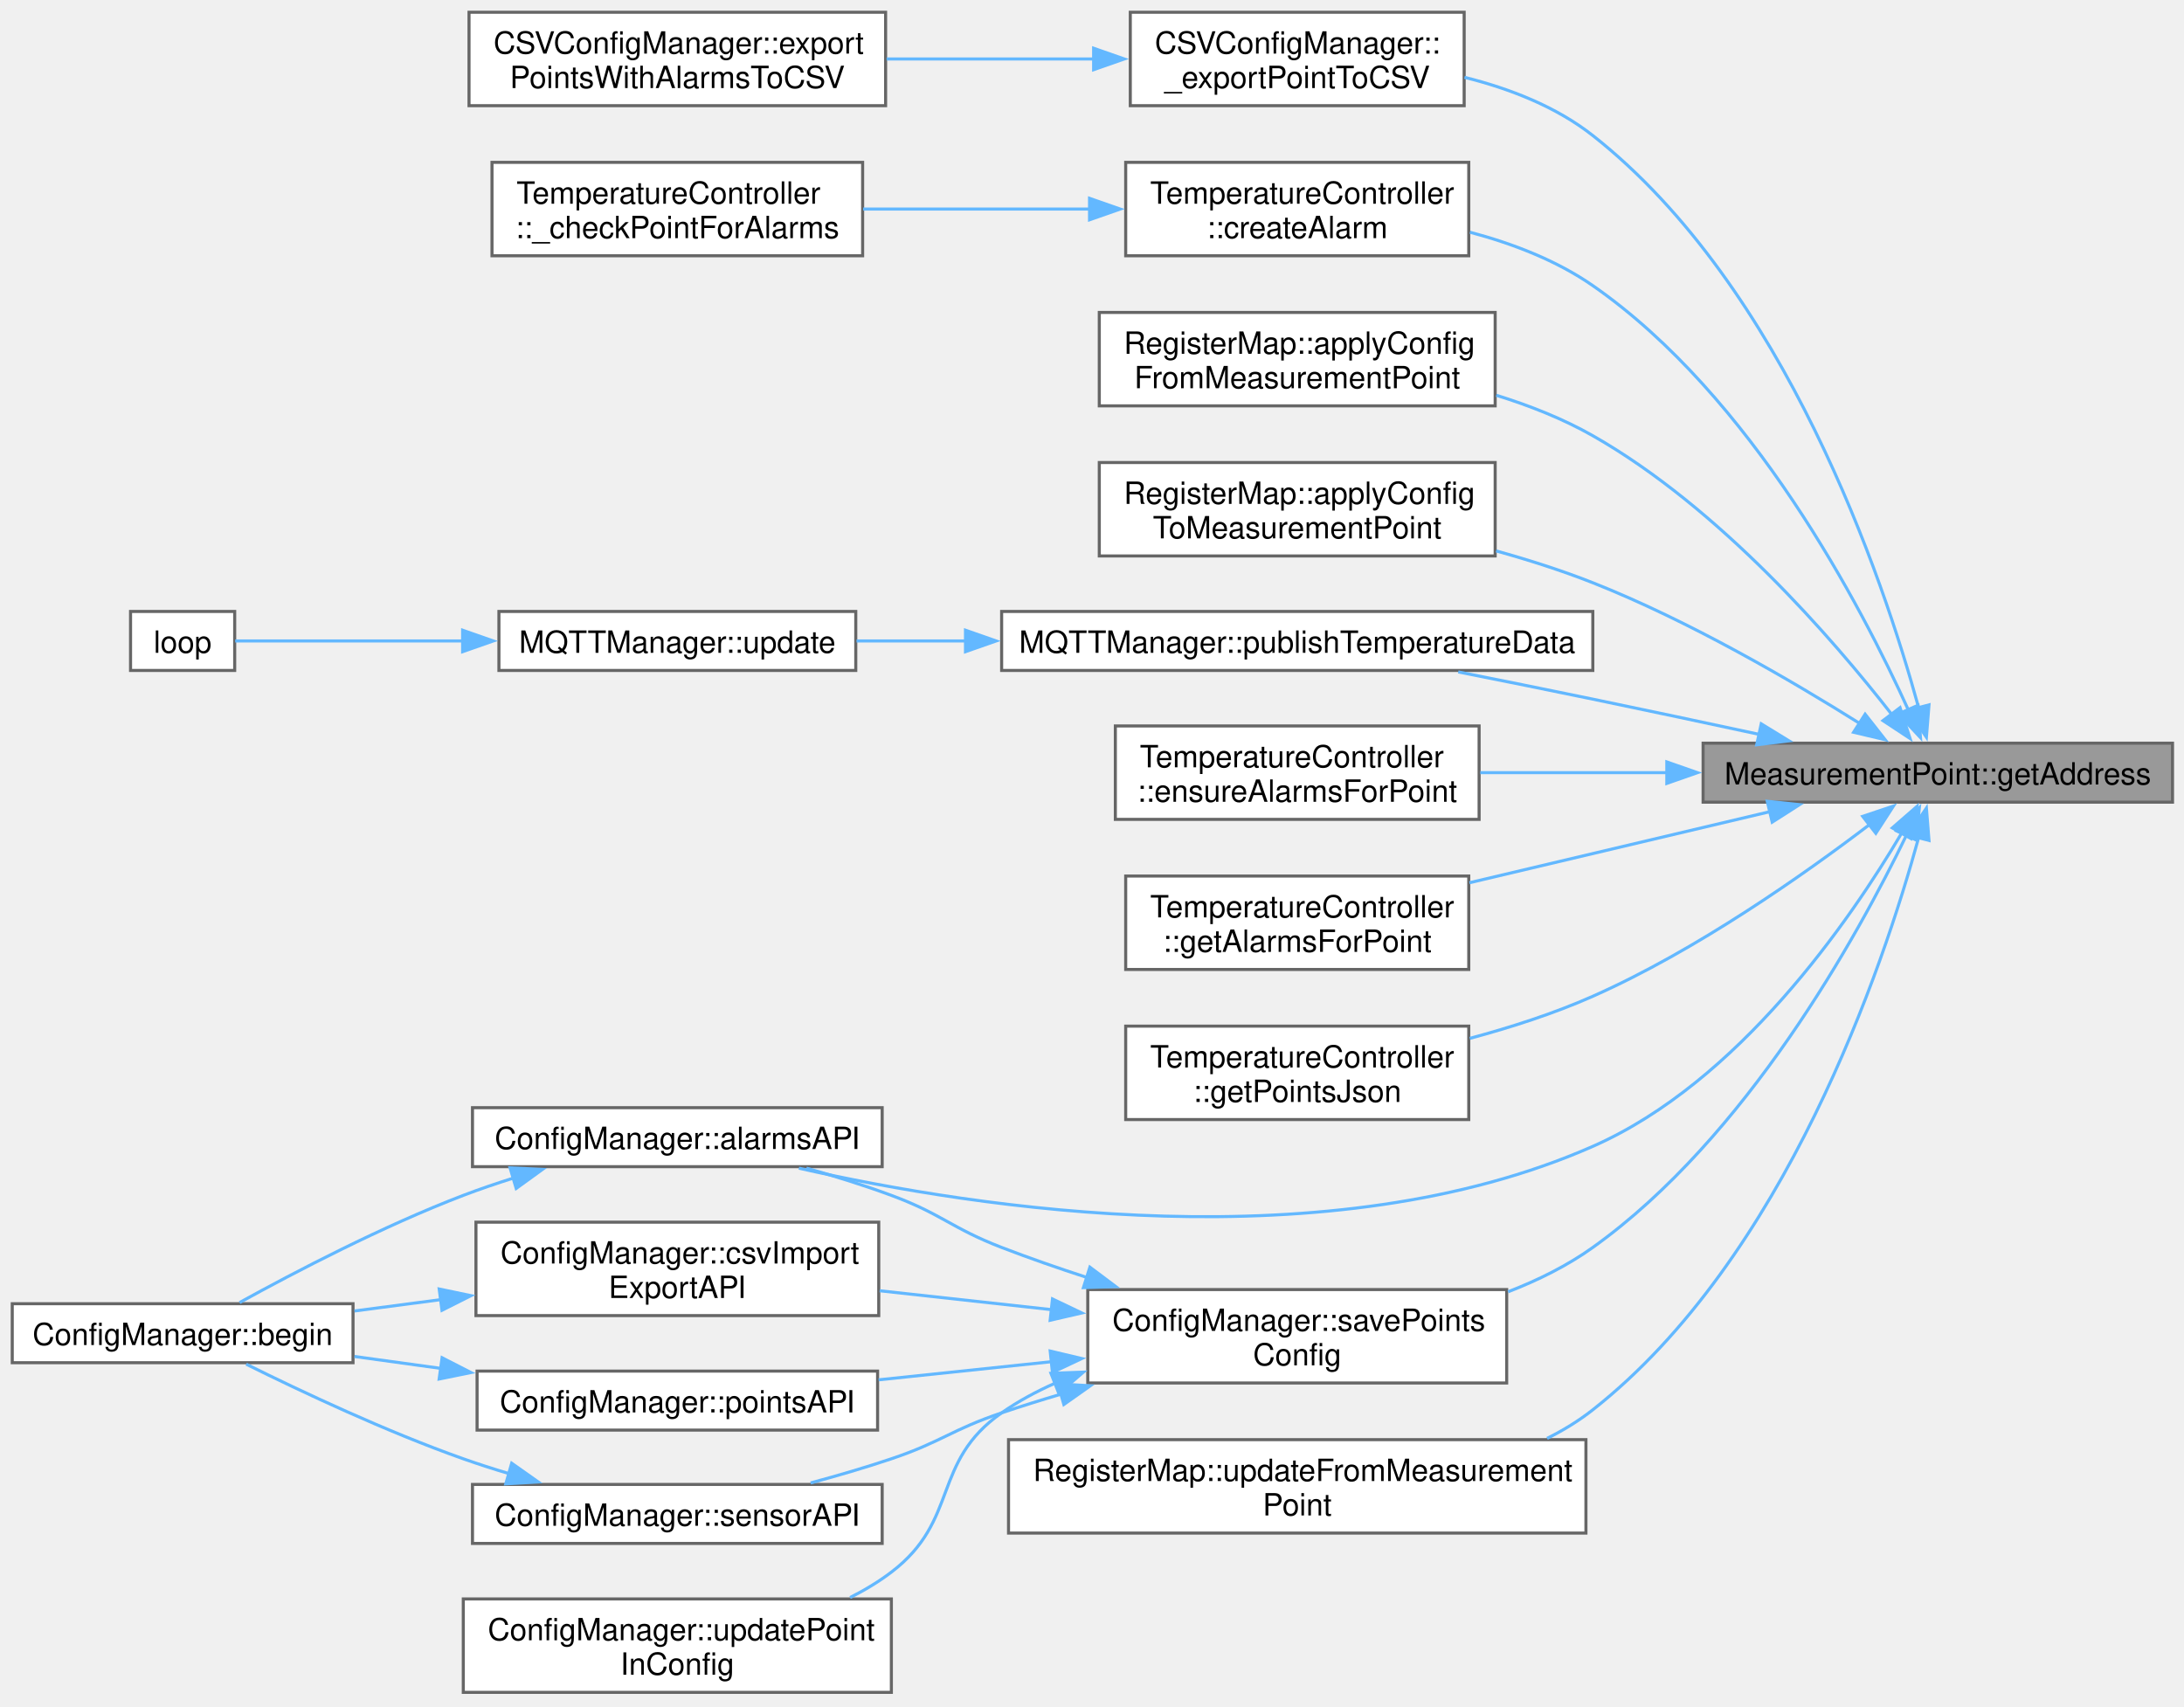
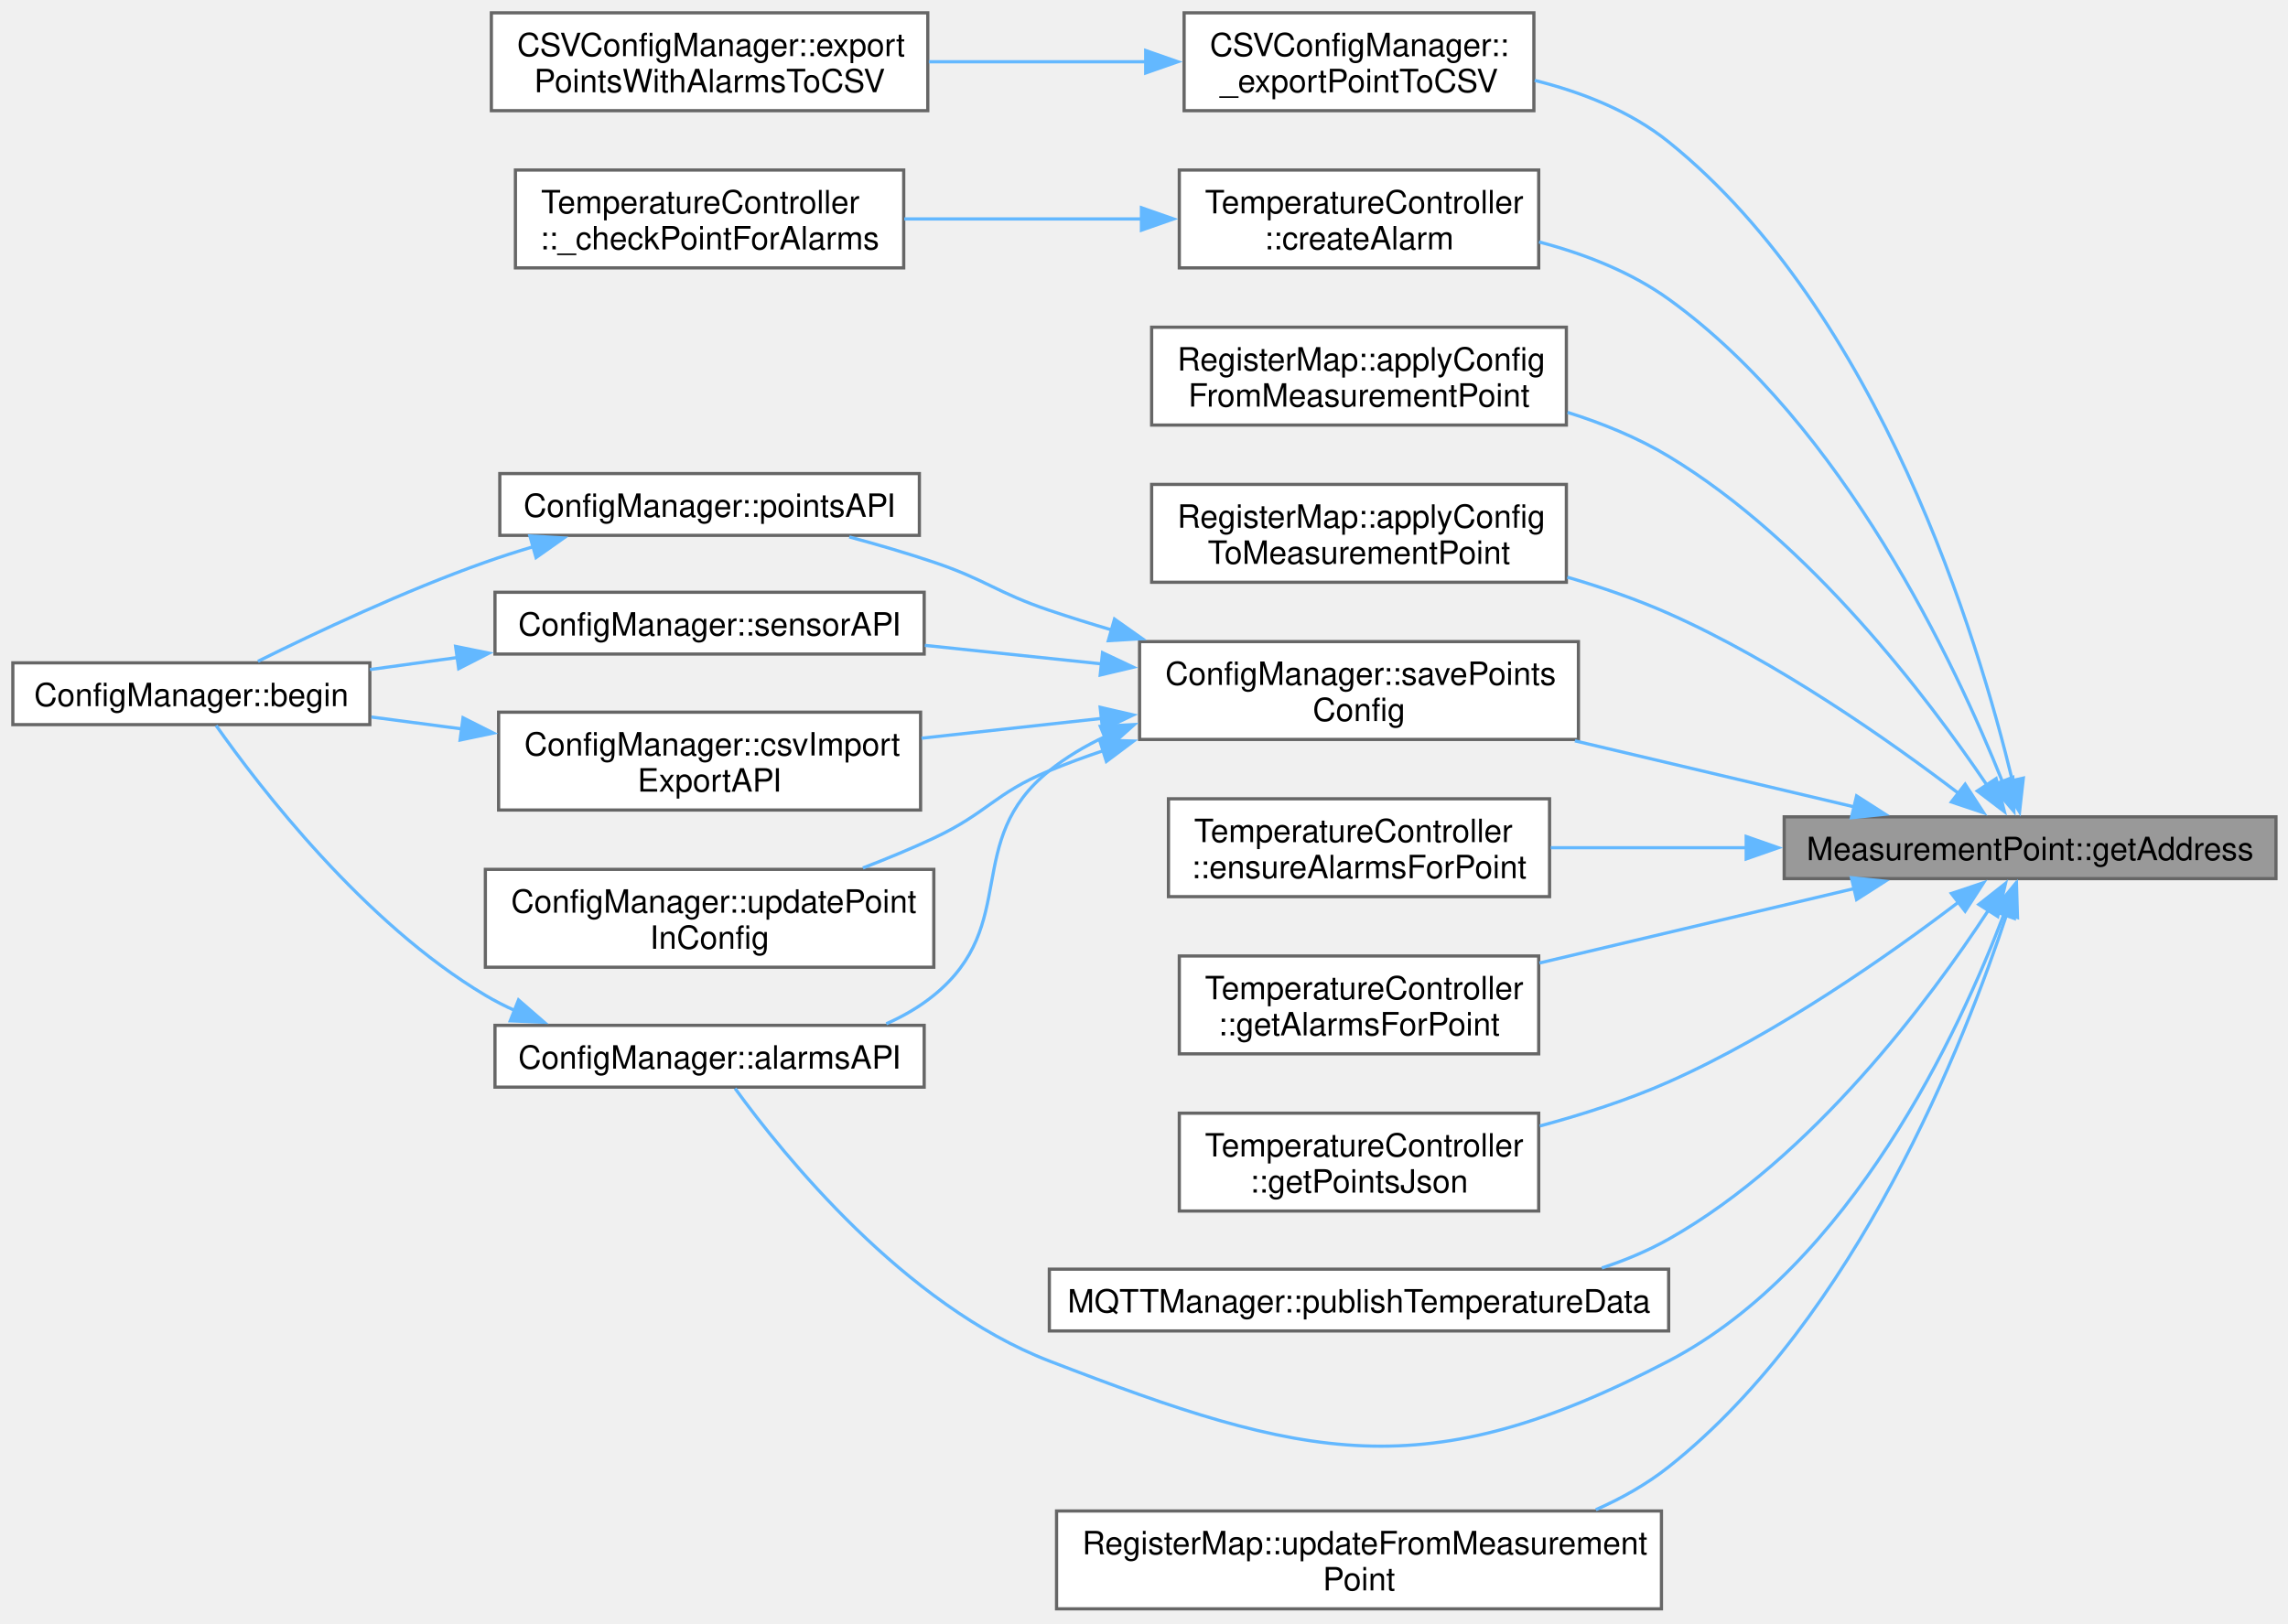
- <svg xmlns="http://www.w3.org/2000/svg" xmlns:xlink="http://www.w3.org/1999/xlink" width="713pt" height="557pt" viewBox="0.00 0.00 713.00 557.00">
-   <g id="graph0" class="graph" transform="scale(1 1) rotate(0) translate(4 552.5)">
+ <svg xmlns="http://www.w3.org/2000/svg" xmlns:xlink="http://www.w3.org/1999/xlink" width="713pt" height="506pt" viewBox="0.00 0.00 713.00 506.00">
+   <g id="graph0" class="graph" transform="scale(1 1) rotate(0) translate(4 501.5)">
    <g id="Node000001" class="node">
      <g id="a_Node000001">
        <a xlink:title="Get measurement point address.">
-           <polygon fill="#999999" stroke="#666666" points="705.25,-309.88 552,-309.88 552,-290.62 705.25,-290.62 705.25,-309.88" />
-           <text xml:space="preserve" text-anchor="middle" x="628.62" y="-296.38" font-family="Helvetica,sans-Serif" font-size="10.00">MeasurementPoint::getAddress</text>
+           <polygon fill="#999999" stroke="#666666" points="705.25,-246.88 552,-246.88 552,-227.62 705.25,-227.62 705.25,-246.88" />
+           <text xml:space="preserve" text-anchor="middle" x="628.62" y="-233.38" font-family="Helvetica,sans-Serif" font-size="10.00">MeasurementPoint::getAddress</text>
        </a>
      </g>
    </g>
    <g id="Node000002" class="node">
      <g id="a_Node000002">
        <a xlink:href="class_c_s_v_config_manager.html#a2c2673398051c26184c9197aa751a6b3" target="_top" xlink:title="Export single measurement point to CSV format.">
-           <polygon fill="white" stroke="#666666" points="474,-548.5 365,-548.5 365,-518 474,-518 474,-548.5" />
-           <text xml:space="preserve" text-anchor="start" x="373" y="-535" font-family="Helvetica,sans-Serif" font-size="10.00">CSVConfigManager::</text>
-           <text xml:space="preserve" text-anchor="middle" x="419.5" y="-523.75" font-family="Helvetica,sans-Serif" font-size="10.00">_exportPointToCSV</text>
+           <polygon fill="white" stroke="#666666" points="474,-497.5 365,-497.5 365,-467 474,-467 474,-497.5" />
+           <text xml:space="preserve" text-anchor="start" x="373" y="-484" font-family="Helvetica,sans-Serif" font-size="10.00">CSVConfigManager::</text>
+           <text xml:space="preserve" text-anchor="middle" x="419.5" y="-472.75" font-family="Helvetica,sans-Serif" font-size="10.00">_exportPointToCSV</text>
        </a>
      </g>
    </g>
    <g id="edge1_Node000001_Node000002" class="edge">
      <g id="a_edge1_Node000001_Node000002">
        <a xlink:title=" ">
-           <path fill="none" stroke="#63b8ff" d="M622.37,-321.46C610.77,-363.74 578.87,-458.74 516,-508.25 504.02,-517.69 488.82,-523.59 474.1,-527.26" />
-           <polygon fill="#63b8ff" stroke="#63b8ff" points="625.75,-322.38 624.9,-311.82 618.98,-320.6 625.75,-322.38" />
+           <path fill="none" stroke="#63b8ff" d="M623.12,-258.14C612.53,-302.04 581.85,-404.15 516,-457.25 504.13,-466.83 488.97,-472.76 474.24,-476.44" />
+           <polygon fill="#63b8ff" stroke="#63b8ff" points="626.52,-258.95 625.34,-248.43 619.7,-257.39 626.52,-258.95" />
        </a>
      </g>
    </g>
    <g id="Node000004" class="node">
      <g id="a_Node000004">
        <a xlink:href="class_config_manager.html#ae605c999fabc6344511f455618655326" target="_top" xlink:title="Setup alarms API endpoints.">
-           <polygon fill="white" stroke="#666666" points="284,-190.88 150.25,-190.88 150.25,-171.62 284,-171.62 284,-190.88" />
-           <text xml:space="preserve" text-anchor="middle" x="217.12" y="-177.38" font-family="Helvetica,sans-Serif" font-size="10.00">ConfigManager::alarmsAPI</text>
+           <polygon fill="white" stroke="#666666" points="284,-181.88 150.25,-181.88 150.25,-162.62 284,-162.62 284,-181.88" />
+           <text xml:space="preserve" text-anchor="middle" x="217.12" y="-168.38" font-family="Helvetica,sans-Serif" font-size="10.00">ConfigManager::alarmsAPI</text>
        </a>
      </g>
    </g>
    <g id="edge3_Node000001_Node000004" class="edge">
      <g id="a_edge3_Node000001_Node000004">
        <a xlink:title=" ">
-           <path fill="none" stroke="#63b8ff" d="M616.96,-280.74C599.97,-251.96 563.76,-199.29 516,-178.25 429.86,-140.31 315.64,-157.83 256.81,-171.13" />
-           <polygon fill="#63b8ff" stroke="#63b8ff" points="613.77,-282.21 621.76,-289.16 619.85,-278.74 613.77,-282.21" />
+           <path fill="none" stroke="#63b8ff" d="M620.48,-216.52C606.75,-180.4 572.93,-106.95 516,-77.25 439.95,-37.58 403.03,-46.39 323,-77.25 277.84,-94.66 240.08,-141.53 225.07,-162.21" />
+           <polygon fill="#63b8ff" stroke="#63b8ff" points="617.14,-217.59 623.85,-225.8 623.72,-215.2 617.14,-217.59" />
        </a>
      </g>
    </g>
    <g id="Node000006" class="node">
      <g id="a_Node000006">
        <a xlink:href="class_register_map.html#a1f102e7d0dd51d4750c916fb6e32c37a" target="_top" xlink:title="Apply configuration from measurement point to registers.">
-           <polygon fill="white" stroke="#666666" points="484.12,-450.5 354.88,-450.5 354.88,-420 484.12,-420 484.12,-450.5" />
-           <text xml:space="preserve" text-anchor="start" x="362.88" y="-437" font-family="Helvetica,sans-Serif" font-size="10.00">RegisterMap::applyConfig</text>
-           <text xml:space="preserve" text-anchor="middle" x="419.5" y="-425.75" font-family="Helvetica,sans-Serif" font-size="10.00">FromMeasurementPoint</text>
+           <polygon fill="white" stroke="#666666" points="484.12,-399.5 354.88,-399.5 354.88,-369 484.12,-369 484.12,-399.5" />
+           <text xml:space="preserve" text-anchor="start" x="362.88" y="-386" font-family="Helvetica,sans-Serif" font-size="10.00">RegisterMap::applyConfig</text>
+           <text xml:space="preserve" text-anchor="middle" x="419.5" y="-374.75" font-family="Helvetica,sans-Serif" font-size="10.00">FromMeasurementPoint</text>
        </a>
      </g>
    </g>
    <g id="edge5_Node000001_Node000006" class="edge">
      <g id="a_edge5_Node000001_Node000006">
        <a xlink:title=" ">
-           <path fill="none" stroke="#63b8ff" d="M613.57,-319.29C594.31,-344 557.37,-386.73 516,-410.25 506.32,-415.76 495.39,-420.08 484.48,-423.46" />
-           <polygon fill="#63b8ff" stroke="#63b8ff" points="616.3,-321.48 619.57,-311.41 610.73,-317.24 616.3,-321.48" />
+           <path fill="none" stroke="#63b8ff" d="M615.14,-256.82C596.76,-284 559.83,-332.8 516,-359.25 506.39,-365.05 495.44,-369.52 484.48,-372.96" />
+           <polygon fill="#63b8ff" stroke="#63b8ff" points="618.04,-258.79 620.62,-248.51 612.19,-254.94 618.04,-258.79" />
        </a>
      </g>
    </g>
    <g id="Node000007" class="node">
      <g id="a_Node000007">
        <a xlink:href="class_register_map.html#aa2f819b22096b8c14c421b415f7e83b7" target="_top" xlink:title="Apply configuration from registers to measurement point.">
-           <polygon fill="white" stroke="#666666" points="484.12,-401.5 354.88,-401.5 354.88,-371 484.12,-371 484.12,-401.5" />
-           <text xml:space="preserve" text-anchor="start" x="362.88" y="-388" font-family="Helvetica,sans-Serif" font-size="10.00">RegisterMap::applyConfig</text>
-           <text xml:space="preserve" text-anchor="middle" x="419.5" y="-376.75" font-family="Helvetica,sans-Serif" font-size="10.00">ToMeasurementPoint</text>
+           <polygon fill="white" stroke="#666666" points="484.12,-350.5 354.88,-350.5 354.88,-320 484.12,-320 484.12,-350.5" />
+           <text xml:space="preserve" text-anchor="start" x="362.88" y="-337" font-family="Helvetica,sans-Serif" font-size="10.00">RegisterMap::applyConfig</text>
+           <text xml:space="preserve" text-anchor="middle" x="419.5" y="-325.75" font-family="Helvetica,sans-Serif" font-size="10.00">ToMeasurementPoint</text>
        </a>
      </g>
    </g>
    <g id="edge6_Node000001_Node000007" class="edge">
      <g id="a_edge6_Node000001_Node000007">
        <a xlink:title=" ">
-           <path fill="none" stroke="#63b8ff" d="M603.19,-316.28C581.16,-330.12 547.5,-349.79 516,-362.25 505.98,-366.21 495.12,-369.68 484.42,-372.65" />
-           <polygon fill="#63b8ff" stroke="#63b8ff" points="604.9,-319.34 611.44,-311.01 601.13,-313.44 604.9,-319.34" />
+           <path fill="none" stroke="#63b8ff" d="M606.42,-254.14C584.81,-270.6 549.77,-295.27 516,-310.25 506.05,-314.66 495.16,-318.43 484.41,-321.59" />
+           <polygon fill="#63b8ff" stroke="#63b8ff" points="608.39,-257.04 614.15,-248.15 604.1,-251.51 608.39,-257.04" />
        </a>
      </g>
    </g>
    <g id="Node000008" class="node">
      <g id="a_Node000008">
        <a xlink:href="class_temperature_controller.html#aa64384fb8503814b46a7d55f53ccb53a" target="_top" xlink:title="Create new alarm for measurement point.">
-           <polygon fill="white" stroke="#666666" points="475.5,-499.5 363.5,-499.5 363.5,-469 475.5,-469 475.5,-499.5" />
-           <text xml:space="preserve" text-anchor="start" x="371.5" y="-486" font-family="Helvetica,sans-Serif" font-size="10.00">TemperatureController</text>
-           <text xml:space="preserve" text-anchor="middle" x="419.5" y="-474.75" font-family="Helvetica,sans-Serif" font-size="10.00">::createAlarm</text>
+           <polygon fill="white" stroke="#666666" points="475.5,-448.5 363.5,-448.5 363.5,-418 475.5,-418 475.5,-448.5" />
+           <text xml:space="preserve" text-anchor="start" x="371.5" y="-435" font-family="Helvetica,sans-Serif" font-size="10.00">TemperatureController</text>
+           <text xml:space="preserve" text-anchor="middle" x="419.5" y="-423.75" font-family="Helvetica,sans-Serif" font-size="10.00">::createAlarm</text>
        </a>
      </g>
    </g>
    <g id="edge7_Node000001_Node000008" class="edge">
      <g id="a_edge7_Node000001_Node000008">
        <a xlink:title=" ">
-           <path fill="none" stroke="#63b8ff" d="M619.15,-320.41C603.77,-354.44 568,-423.11 516,-459.25 504.18,-467.47 489.83,-472.98 475.89,-476.69" />
-           <polygon fill="#63b8ff" stroke="#63b8ff" points="622.16,-322.24 622.97,-311.68 615.75,-319.44 622.16,-322.24" />
+           <path fill="none" stroke="#63b8ff" d="M619.99,-257.88C605.51,-294.09 570.53,-368.97 516,-408.25 504.18,-416.76 489.68,-422.38 475.58,-426.09" />
+           <polygon fill="#63b8ff" stroke="#63b8ff" points="623.24,-259.19 623.57,-248.6 616.71,-256.67 623.24,-259.19" />
        </a>
      </g>
    </g>
    <g id="Node000010" class="node">
      <g id="a_Node000010">
        <a xlink:href="class_temperature_controller.html#ad174e0411bd48422d8e3812fd28a7a0b" target="_top" xlink:title="Ensure all 3 alarm types exist for a measurement point.">
-           <polygon fill="white" stroke="#666666" points="478.88,-315.5 360.12,-315.5 360.12,-285 478.88,-285 478.88,-315.5" />
-           <text xml:space="preserve" text-anchor="start" x="368.12" y="-302" font-family="Helvetica,sans-Serif" font-size="10.00">TemperatureController</text>
-           <text xml:space="preserve" text-anchor="middle" x="419.5" y="-290.75" font-family="Helvetica,sans-Serif" font-size="10.00">::ensureAlarmsForPoint</text>
+           <polygon fill="white" stroke="#666666" points="478.88,-252.5 360.12,-252.5 360.12,-222 478.88,-222 478.88,-252.5" />
+           <text xml:space="preserve" text-anchor="start" x="368.12" y="-239" font-family="Helvetica,sans-Serif" font-size="10.00">TemperatureController</text>
+           <text xml:space="preserve" text-anchor="middle" x="419.5" y="-227.75" font-family="Helvetica,sans-Serif" font-size="10.00">::ensureAlarmsForPoint</text>
        </a>
      </g>
    </g>
    <g id="edge9_Node000001_Node000010" class="edge">
      <g id="a_edge9_Node000001_Node000010">
        <a xlink:title=" ">
-           <path fill="none" stroke="#63b8ff" d="M540.34,-300.25C519.73,-300.25 498.24,-300.25 479.25,-300.25" />
-           <polygon fill="#63b8ff" stroke="#63b8ff" points="540.16,-303.75 550.16,-300.25 540.16,-296.75 540.16,-303.75" />
+           <path fill="none" stroke="#63b8ff" d="M540.34,-237.25C519.73,-237.25 498.24,-237.25 479.25,-237.25" />
+           <polygon fill="#63b8ff" stroke="#63b8ff" points="540.16,-240.75 550.16,-237.25 540.16,-233.75 540.16,-240.75" />
        </a>
      </g>
    </g>
    <g id="Node000011" class="node">
      <g id="a_Node000011">
        <a xlink:href="class_temperature_controller.html#a880028883101197527de57f626e14512" target="_top" xlink:title="Get all alarms associated with a measurement point.">
-           <polygon fill="white" stroke="#666666" points="475.5,-266.5 363.5,-266.5 363.5,-236 475.5,-236 475.5,-266.5" />
-           <text xml:space="preserve" text-anchor="start" x="371.5" y="-253" font-family="Helvetica,sans-Serif" font-size="10.00">TemperatureController</text>
-           <text xml:space="preserve" text-anchor="middle" x="419.5" y="-241.75" font-family="Helvetica,sans-Serif" font-size="10.00">::getAlarmsForPoint</text>
+           <polygon fill="white" stroke="#666666" points="475.5,-203.5 363.5,-203.5 363.5,-173 475.5,-173 475.5,-203.5" />
+           <text xml:space="preserve" text-anchor="start" x="371.5" y="-190" font-family="Helvetica,sans-Serif" font-size="10.00">TemperatureController</text>
+           <text xml:space="preserve" text-anchor="middle" x="419.5" y="-178.75" font-family="Helvetica,sans-Serif" font-size="10.00">::getAlarmsForPoint</text>
        </a>
      </g>
    </g>
    <g id="edge10_Node000001_Node000011" class="edge">
      <g id="a_edge10_Node000001_Node000011">
        <a xlink:title=" ">
-           <path fill="none" stroke="#63b8ff" d="M573.79,-287.51C543.63,-280.38 506.09,-271.5 475.71,-264.31" />
-           <polygon fill="#63b8ff" stroke="#63b8ff" points="572.95,-290.91 583.49,-289.81 574.56,-284.1 572.95,-290.91" />
+           <path fill="none" stroke="#63b8ff" d="M573.79,-224.51C543.63,-217.38 506.09,-208.5 475.71,-201.31" />
+           <polygon fill="#63b8ff" stroke="#63b8ff" points="572.95,-227.91 583.49,-226.81 574.56,-221.1 572.95,-227.91" />
        </a>
      </g>
    </g>
    <g id="Node000012" class="node">
      <g id="a_Node000012">
        <a xlink:href="class_temperature_controller.html#add39ba7dad38449bbf1787a5c9c51ef9" target="_top" xlink:title="Get JSON representation of all measurement points.">
-           <polygon fill="white" stroke="#666666" points="475.5,-217.5 363.5,-217.5 363.5,-187 475.5,-187 475.5,-217.5" />
-           <text xml:space="preserve" text-anchor="start" x="371.5" y="-204" font-family="Helvetica,sans-Serif" font-size="10.00">TemperatureController</text>
-           <text xml:space="preserve" text-anchor="middle" x="419.5" y="-192.75" font-family="Helvetica,sans-Serif" font-size="10.00">::getPointsJson</text>
+           <polygon fill="white" stroke="#666666" points="475.5,-154.5 363.5,-154.5 363.5,-124 475.5,-124 475.5,-154.5" />
+           <text xml:space="preserve" text-anchor="start" x="371.5" y="-141" font-family="Helvetica,sans-Serif" font-size="10.00">TemperatureController</text>
+           <text xml:space="preserve" text-anchor="middle" x="419.5" y="-129.75" font-family="Helvetica,sans-Serif" font-size="10.00">::getPointsJson</text>
        </a>
      </g>
    </g>
    <g id="edge11_Node000001_Node000012" class="edge">
      <g id="a_edge11_Node000001_Node000012">
        <a xlink:title=" ">
-           <path fill="none" stroke="#63b8ff" d="M606.42,-283.36C584.81,-266.9 549.77,-242.23 516,-227.25 503.39,-221.65 489.27,-217.11 475.83,-213.5" />
-           <polygon fill="#63b8ff" stroke="#63b8ff" points="604.1,-285.99 614.15,-289.35 608.39,-280.46 604.1,-285.99" />
+           <path fill="none" stroke="#63b8ff" d="M606.42,-220.36C584.81,-203.9 549.77,-179.23 516,-164.25 503.39,-158.65 489.27,-154.11 475.83,-150.5" />
+           <polygon fill="#63b8ff" stroke="#63b8ff" points="604.1,-222.99 614.15,-226.35 608.39,-217.46 604.1,-222.99" />
        </a>
      </g>
    </g>
    <g id="Node000013" class="node">
      <g id="a_Node000013">
        <a xlink:href="class_m_q_t_t_manager.html#abed500066c9485cb62ce17eb7c8ad197" target="_top" xlink:title="Publish temperature data.">
-           <polygon fill="white" stroke="#666666" points="516,-352.88 323,-352.88 323,-333.62 516,-333.62 516,-352.88" />
-           <text xml:space="preserve" text-anchor="middle" x="419.5" y="-339.38" font-family="Helvetica,sans-Serif" font-size="10.00">MQTTManager::publishTemperatureData</text>
+           <polygon fill="white" stroke="#666666" points="516,-105.88 323,-105.88 323,-86.62 516,-86.62 516,-105.88" />
+           <text xml:space="preserve" text-anchor="middle" x="419.5" y="-92.38" font-family="Helvetica,sans-Serif" font-size="10.00">MQTTManager::publishTemperatureData</text>
        </a>
      </g>
    </g>
    <g id="edge12_Node000001_Node000013" class="edge">
      <g id="a_edge12_Node000001_Node000013">
        <a xlink:title=" ">
-           <path fill="none" stroke="#63b8ff" d="M570.33,-312.75C552.9,-316.5 533.67,-320.59 516,-324.25 501.76,-327.2 486.31,-330.31 472.07,-333.14" />
-           <polygon fill="#63b8ff" stroke="#63b8ff" points="570.98,-316.19 580.02,-310.65 569.5,-309.34 570.98,-316.19" />
-         </a>
-       </g>
-     </g>
-     <g id="Node000016" class="node">
-       <g id="a_Node000016">
+           <path fill="none" stroke="#63b8ff" d="M615.62,-217.72C597.59,-190.19 560.82,-140.5 516,-115.25 509.52,-111.6 502.45,-108.64 495.17,-106.25" />
+           <polygon fill="#63b8ff" stroke="#63b8ff" points="612.65,-219.57 620.97,-226.13 618.55,-215.81 612.65,-219.57" />
+         </a>
+       </g>
+     </g>
+     <g id="Node000014" class="node">
+       <g id="a_Node000014">
        <a xlink:href="class_config_manager.html#a55b79da91c57039c483ddf5fceabbd64" target="_top" xlink:title="Save measurement points configuration to file.">
-           <polygon fill="white" stroke="#666666" points="487.88,-131.5 351.12,-131.5 351.12,-101 487.88,-101 487.88,-131.5" />
-           <text xml:space="preserve" text-anchor="start" x="359.12" y="-118" font-family="Helvetica,sans-Serif" font-size="10.00">ConfigManager::savePoints</text>
-           <text xml:space="preserve" text-anchor="middle" x="419.5" y="-106.75" font-family="Helvetica,sans-Serif" font-size="10.00">Config</text>
-         </a>
-       </g>
-     </g>
-     <g id="edge15_Node000001_Node000016" class="edge">
-       <g id="a_edge15_Node000001_Node000016">
-         <a xlink:title=" ">
-           <path fill="none" stroke="#63b8ff" d="M618.42,-279.9C602.39,-246.74 566.19,-181.14 516,-145.25 507.68,-139.3 498.13,-134.56 488.35,-130.78" />
-           <polygon fill="#63b8ff" stroke="#63b8ff" points="615.18,-281.24 622.6,-288.81 621.52,-278.27 615.18,-281.24" />
-         </a>
-       </g>
-     </g>
-     <g id="Node000021" class="node">
-       <g id="a_Node000021">
+           <polygon fill="white" stroke="#666666" points="487.88,-301.5 351.12,-301.5 351.12,-271 487.88,-271 487.88,-301.5" />
+           <text xml:space="preserve" text-anchor="start" x="359.12" y="-288" font-family="Helvetica,sans-Serif" font-size="10.00">ConfigManager::savePoints</text>
+           <text xml:space="preserve" text-anchor="middle" x="419.5" y="-276.75" font-family="Helvetica,sans-Serif" font-size="10.00">Config</text>
+         </a>
+       </g>
+     </g>
+     <g id="edge13_Node000001_Node000014" class="edge">
+       <g id="a_edge13_Node000001_Node000014">
+         <a xlink:title=" ">
+           <path fill="none" stroke="#63b8ff" d="M573.93,-249.95C547.31,-256.25 514.92,-263.91 486.77,-270.57" />
+           <polygon fill="#63b8ff" stroke="#63b8ff" points="574.56,-253.4 583.49,-247.69 572.95,-246.59 574.56,-253.4" />
+         </a>
+       </g>
+     </g>
+     <g id="Node000019" class="node">
+       <g id="a_Node000019">
        <a xlink:href="class_register_map.html#a2940213459a183fc06a2226f1cd1a48b" target="_top" xlink:title="Update registers from measurement point data.">
-           <polygon fill="white" stroke="#666666" points="513.75,-82.5 325.25,-82.5 325.25,-52 513.75,-52 513.75,-82.5" />
-           <text xml:space="preserve" text-anchor="start" x="333.25" y="-69" font-family="Helvetica,sans-Serif" font-size="10.00">RegisterMap::updateFromMeasurement</text>
-           <text xml:space="preserve" text-anchor="middle" x="419.5" y="-57.75" font-family="Helvetica,sans-Serif" font-size="10.00">Point</text>
-         </a>
-       </g>
-     </g>
-     <g id="edge24_Node000001_Node000021" class="edge">
-       <g id="a_edge24_Node000001_Node000021">
-         <a xlink:title=" ">
-           <path fill="none" stroke="#63b8ff" d="M622.37,-279.04C610.77,-236.76 578.87,-141.76 516,-92.25 511.42,-88.64 506.38,-85.56 501.07,-82.91" />
-           <polygon fill="#63b8ff" stroke="#63b8ff" points="618.98,-279.9 624.9,-288.68 625.75,-278.12 618.98,-279.9" />
+           <polygon fill="white" stroke="#666666" points="513.75,-30.5 325.25,-30.5 325.25,0 513.75,0 513.75,-30.5" />
+           <text xml:space="preserve" text-anchor="start" x="333.25" y="-17" font-family="Helvetica,sans-Serif" font-size="10.00">RegisterMap::updateFromMeasurement</text>
+           <text xml:space="preserve" text-anchor="middle" x="419.5" y="-5.75" font-family="Helvetica,sans-Serif" font-size="10.00">Point</text>
+         </a>
+       </g>
+     </g>
+     <g id="edge22_Node000001_Node000019" class="edge">
+       <g id="a_edge22_Node000001_Node000019">
+         <a xlink:title=" ">
+           <path fill="none" stroke="#63b8ff" d="M621.41,-216.69C608.43,-177.26 574.68,-90.8 516,-44.25 509.21,-38.87 501.43,-34.48 493.31,-30.9" />
+           <polygon fill="#63b8ff" stroke="#63b8ff" points="618.03,-217.6 624.38,-226.08 624.7,-215.49 618.03,-217.6" />
        </a>
      </g>
    </g>
    <g id="Node000003" class="node">
      <g id="a_Node000003">
        <a xlink:href="class_c_s_v_config_manager.html#a1c6cbc4c8a132762bf16a8ce9f7d0bfc" target="_top" xlink:title="Export measurement points with alarm configuration to CSV.">
-           <polygon fill="white" stroke="#666666" points="285.12,-548.5 149.12,-548.5 149.12,-518 285.12,-518 285.12,-548.5" />
-           <text xml:space="preserve" text-anchor="start" x="157.12" y="-535" font-family="Helvetica,sans-Serif" font-size="10.00">CSVConfigManager::export</text>
-           <text xml:space="preserve" text-anchor="middle" x="217.12" y="-523.75" font-family="Helvetica,sans-Serif" font-size="10.00">PointsWithAlarmsToCSV</text>
+           <polygon fill="white" stroke="#666666" points="285.12,-497.5 149.12,-497.5 149.12,-467 285.12,-467 285.12,-497.5" />
+           <text xml:space="preserve" text-anchor="start" x="157.12" y="-484" font-family="Helvetica,sans-Serif" font-size="10.00">CSVConfigManager::export</text>
+           <text xml:space="preserve" text-anchor="middle" x="217.12" y="-472.75" font-family="Helvetica,sans-Serif" font-size="10.00">PointsWithAlarmsToCSV</text>
        </a>
      </g>
    </g>
    <g id="edge2_Node000002_Node000003" class="edge">
      <g id="a_edge2_Node000002_Node000003">
        <a xlink:title=" ">
-           <path fill="none" stroke="#63b8ff" d="M353.12,-533.25C331.44,-533.25 307.27,-533.25 285.44,-533.25" />
-           <polygon fill="#63b8ff" stroke="#63b8ff" points="353.03,-536.75 363.03,-533.25 353.03,-529.75 353.03,-536.75" />
+           <path fill="none" stroke="#63b8ff" d="M353.12,-482.25C331.44,-482.25 307.27,-482.25 285.44,-482.25" />
+           <polygon fill="#63b8ff" stroke="#63b8ff" points="353.03,-485.75 363.03,-482.25 353.03,-478.75 353.03,-485.75" />
        </a>
      </g>
    </g>
    <g id="Node000005" class="node">
      <g id="a_Node000005">
        <a xlink:href="class_config_manager.html#a0497343220fc493f5cf9574922508908" target="_top" xlink:title="Initialize the configuration system.">
-           <polygon fill="white" stroke="#666666" points="111.25,-126.88 0,-126.88 0,-107.62 111.25,-107.62 111.25,-126.88" />
-           <text xml:space="preserve" text-anchor="middle" x="55.62" y="-113.38" font-family="Helvetica,sans-Serif" font-size="10.00">ConfigManager::begin</text>
+           <polygon fill="white" stroke="#666666" points="111.25,-294.88 0,-294.88 0,-275.62 111.25,-275.62 111.25,-294.88" />
+           <text xml:space="preserve" text-anchor="middle" x="55.62" y="-281.38" font-family="Helvetica,sans-Serif" font-size="10.00">ConfigManager::begin</text>
        </a>
      </g>
    </g>
    <g id="edge4_Node000004_Node000005" class="edge">
      <g id="a_edge4_Node000004_Node000005">
        <a xlink:title=" ">
-           <path fill="none" stroke="#63b8ff" d="M163.77,-167.95C158.15,-166.18 152.55,-164.27 147.25,-162.25 121,-152.22 92.16,-137.15 74.22,-127.26" />
-           <polygon fill="#63b8ff" stroke="#63b8ff" points="162.52,-171.23 173.1,-170.73 164.52,-164.52 162.52,-171.23" />
+           <path fill="none" stroke="#63b8ff" d="M156.51,-186.46C153.3,-187.91 150.19,-189.5 147.25,-191.25 109.45,-213.73 76.9,-256.12 63.35,-275.33" />
+           <polygon fill="#63b8ff" stroke="#63b8ff" points="157.58,-189.8 165.58,-182.85 155,-183.29 157.58,-189.8" />
        </a>
      </g>
    </g>
    <g id="Node000009" class="node">
      <g id="a_Node000009">
        <a xlink:href="class_temperature_controller.html#a27da8ccc3effea555f440ce3e6f89b08" target="_top" xlink:title="Check measurement point for alarm conditions.">
-           <polygon fill="white" stroke="#666666" points="277.62,-499.5 156.62,-499.5 156.62,-469 277.62,-469 277.62,-499.5" />
-           <text xml:space="preserve" text-anchor="start" x="164.62" y="-486" font-family="Helvetica,sans-Serif" font-size="10.00">TemperatureController</text>
-           <text xml:space="preserve" text-anchor="middle" x="217.12" y="-474.75" font-family="Helvetica,sans-Serif" font-size="10.00">::_checkPointForAlarms</text>
+           <polygon fill="white" stroke="#666666" points="277.62,-448.5 156.62,-448.5 156.62,-418 277.62,-418 277.62,-448.5" />
+           <text xml:space="preserve" text-anchor="start" x="164.62" y="-435" font-family="Helvetica,sans-Serif" font-size="10.00">TemperatureController</text>
+           <text xml:space="preserve" text-anchor="middle" x="217.12" y="-423.75" font-family="Helvetica,sans-Serif" font-size="10.00">::_checkPointForAlarms</text>
        </a>
      </g>
    </g>
    <g id="edge8_Node000008_Node000009" class="edge">
      <g id="a_edge8_Node000008_Node000009">
        <a xlink:title=" ">
-           <path fill="none" stroke="#63b8ff" d="M351.74,-484.25C327.83,-484.25 301.06,-484.25 277.79,-484.25" />
-           <polygon fill="#63b8ff" stroke="#63b8ff" points="351.7,-487.75 361.7,-484.25 351.7,-480.75 351.7,-487.75" />
-         </a>
-       </g>
-     </g>
-     <g id="Node000014" class="node">
-       <g id="a_Node000014">
-         <a xlink:href="class_m_q_t_t_manager.html#aa2391d50cff2826a29a22879c2b33380" target="_top" xlink:title="Main update function that handles connection and publishing.">
-           <polygon fill="white" stroke="#666666" points="275.38,-352.88 158.88,-352.88 158.88,-333.62 275.38,-333.62 275.38,-352.88" />
-           <text xml:space="preserve" text-anchor="middle" x="217.12" y="-339.38" font-family="Helvetica,sans-Serif" font-size="10.00">MQTTManager::update</text>
-         </a>
-       </g>
-     </g>
-     <g id="edge13_Node000013_Node000014" class="edge">
-       <g id="a_edge13_Node000013_Node000014">
-         <a xlink:title=" ">
-           <path fill="none" stroke="#63b8ff" d="M311.39,-343.25C299.08,-343.25 286.91,-343.25 275.63,-343.25" />
-           <polygon fill="#63b8ff" stroke="#63b8ff" points="311.2,-346.75 321.2,-343.25 311.2,-339.75 311.2,-346.75" />
+           <path fill="none" stroke="#63b8ff" d="M351.74,-433.25C327.83,-433.25 301.06,-433.25 277.79,-433.25" />
+           <polygon fill="#63b8ff" stroke="#63b8ff" points="351.7,-436.75 361.7,-433.25 351.7,-429.75 351.7,-436.75" />
+         </a>
+       </g>
+     </g>
+     <g id="edge14_Node000014_Node000004" class="edge">
+       <g id="a_edge14_Node000014_Node000004">
+         <a xlink:title=" ">
+           <path fill="none" stroke="#63b8ff" d="M340.25,-271.84C334.08,-268.93 328.22,-265.44 323,-261.25 295.71,-239.36 314.15,-213.32 287,-191.25 282.57,-187.65 277.51,-184.73 272.19,-182.37" />
+           <polygon fill="#63b8ff" stroke="#63b8ff" points="338.9,-275.07 349.48,-275.64 341.56,-268.6 338.9,-275.07" />
        </a>
      </g>
    </g>
    <g id="Node000015" class="node">
      <g id="a_Node000015">
-         <a xlink:href="main_8cpp.html#afe461d27b9c48d5921c00d521181f12f" target="_top" xlink:title="Main system loop.">
-           <polygon fill="white" stroke="#666666" points="72.62,-352.88 38.62,-352.88 38.62,-333.62 72.62,-333.62 72.62,-352.88" />
-           <text xml:space="preserve" text-anchor="middle" x="55.62" y="-339.38" font-family="Helvetica,sans-Serif" font-size="10.00">loop</text>
-         </a>
-       </g>
-     </g>
-     <g id="edge14_Node000014_Node000015" class="edge">
-       <g id="a_edge14_Node000014_Node000015">
-         <a xlink:title=" ">
-           <path fill="none" stroke="#63b8ff" d="M147.28,-343.25C119.72,-343.25 90.38,-343.25 72.78,-343.25" />
-           <polygon fill="#63b8ff" stroke="#63b8ff" points="147.03,-346.75 157.03,-343.25 147.03,-339.75 147.03,-346.75" />
-         </a>
-       </g>
-     </g>
-     <g id="edge16_Node000016_Node000004" class="edge">
-       <g id="a_edge16_Node000016_Node000004">
-         <a xlink:title=" ">
-           <path fill="none" stroke="#63b8ff" d="M350.77,-135.47C341.37,-138.53 331.89,-141.82 323,-145.25 306.49,-151.62 303.59,-156.1 287,-162.25 278.16,-165.53 268.5,-168.53 259.28,-171.14" />
-           <polygon fill="#63b8ff" stroke="#63b8ff" points="351.81,-138.81 360.29,-132.45 349.7,-132.14 351.81,-138.81" />
+         <a xlink:href="class_config_manager.html#a9b7af07b85bf9cc3ac05603db6e89fd2" target="_top" xlink:title="Setup CSV import/export API endpoints.">
+           <polygon fill="white" stroke="#666666" points="282.88,-279.5 151.38,-279.5 151.38,-249 282.88,-249 282.88,-279.5" />
+           <text xml:space="preserve" text-anchor="start" x="159.38" y="-266" font-family="Helvetica,sans-Serif" font-size="10.00">ConfigManager::csvImport</text>
+           <text xml:space="preserve" text-anchor="middle" x="217.12" y="-254.75" font-family="Helvetica,sans-Serif" font-size="10.00">ExportAPI</text>
+         </a>
+       </g>
+     </g>
+     <g id="edge15_Node000014_Node000015" class="edge">
+       <g id="a_edge15_Node000014_Node000015">
+         <a xlink:title=" ">
+           <path fill="none" stroke="#63b8ff" d="M339.24,-277.55C320.66,-275.51 301.06,-273.36 283.18,-271.39" />
+           <polygon fill="#63b8ff" stroke="#63b8ff" points="338.84,-281.02 349.16,-278.64 339.6,-274.07 338.84,-281.02" />
+         </a>
+       </g>
+     </g>
+     <g id="Node000016" class="node">
+       <g id="a_Node000016">
+         <a xlink:href="class_config_manager.html#a471a844085c27f3a8a8f9394d9c14677" target="_top" xlink:title="Setup measurement points API endpoints.">
+           <polygon fill="white" stroke="#666666" points="282.5,-353.88 151.75,-353.88 151.75,-334.62 282.5,-334.62 282.5,-353.88" />
+           <text xml:space="preserve" text-anchor="middle" x="217.12" y="-340.38" font-family="Helvetica,sans-Serif" font-size="10.00">ConfigManager::pointsAPI</text>
+         </a>
+       </g>
+     </g>
+     <g id="edge17_Node000014_Node000016" class="edge">
+       <g id="a_edge17_Node000014_Node000016">
+         <a xlink:title=" ">
+           <path fill="none" stroke="#63b8ff" d="M342.82,-305.02C336.08,-307.01 329.39,-309.09 323,-311.25 306.58,-316.79 303.42,-320.71 287,-326.25 278.57,-329.09 269.43,-331.76 260.65,-334.13" />
+           <polygon fill="#63b8ff" stroke="#63b8ff" points="343.31,-308.52 351.96,-302.41 341.38,-301.79 343.31,-308.52" />
        </a>
      </g>
    </g>
    <g id="Node000017" class="node">
      <g id="a_Node000017">
-         <a xlink:href="class_config_manager.html#a9b7af07b85bf9cc3ac05603db6e89fd2" target="_top" xlink:title="Setup CSV import/export API endpoints.">
-           <polygon fill="white" stroke="#666666" points="282.88,-153.5 151.38,-153.5 151.38,-123 282.88,-123 282.88,-153.5" />
-           <text xml:space="preserve" text-anchor="start" x="159.38" y="-140" font-family="Helvetica,sans-Serif" font-size="10.00">ConfigManager::csvImport</text>
-           <text xml:space="preserve" text-anchor="middle" x="217.12" y="-128.75" font-family="Helvetica,sans-Serif" font-size="10.00">ExportAPI</text>
-         </a>
-       </g>
-     </g>
-     <g id="edge17_Node000016_Node000017" class="edge">
-       <g id="a_edge17_Node000016_Node000017">
-         <a xlink:title=" ">
-           <path fill="none" stroke="#63b8ff" d="M339.24,-124.95C320.66,-126.99 301.06,-129.14 283.18,-131.11" />
-           <polygon fill="#63b8ff" stroke="#63b8ff" points="339.6,-128.43 349.16,-123.86 338.84,-121.48 339.6,-128.43" />
+         <a xlink:href="class_config_manager.html#a45b1ce1f09401af0b6f700cf4388b233" target="_top" xlink:title="Setup sensor-related API endpoints.">
+           <polygon fill="white" stroke="#666666" points="284,-316.88 150.25,-316.88 150.25,-297.62 284,-297.62 284,-316.88" />
+           <text xml:space="preserve" text-anchor="middle" x="217.12" y="-303.38" font-family="Helvetica,sans-Serif" font-size="10.00">ConfigManager::sensorAPI</text>
+         </a>
+       </g>
+     </g>
+     <g id="edge19_Node000014_Node000017" class="edge">
+       <g id="a_edge19_Node000014_Node000017">
+         <a xlink:title=" ">
+           <path fill="none" stroke="#63b8ff" d="M339.42,-294.54C321.13,-296.45 301.86,-298.47 284.2,-300.33" />
+           <polygon fill="#63b8ff" stroke="#63b8ff" points="339.58,-298.04 349.16,-293.52 338.85,-291.08 339.58,-298.04" />
        </a>
      </g>
    </g>
    <g id="Node000018" class="node">
      <g id="a_Node000018">
-         <a xlink:href="class_config_manager.html#a471a844085c27f3a8a8f9394d9c14677" target="_top" xlink:title="Setup measurement points API endpoints.">
-           <polygon fill="white" stroke="#666666" points="282.5,-104.88 151.75,-104.88 151.75,-85.62 282.5,-85.62 282.5,-104.88" />
-           <text xml:space="preserve" text-anchor="middle" x="217.12" y="-91.38" font-family="Helvetica,sans-Serif" font-size="10.00">ConfigManager::pointsAPI</text>
-         </a>
-       </g>
-     </g>
-     <g id="edge19_Node000016_Node000018" class="edge">
-       <g id="a_edge19_Node000016_Node000018">
-         <a xlink:title=" ">
-           <path fill="none" stroke="#63b8ff" d="M339.45,-107.97C320.68,-106 300.88,-103.92 282.84,-102.03" />
-           <polygon fill="#63b8ff" stroke="#63b8ff" points="338.85,-111.42 349.16,-108.98 339.58,-104.46 338.85,-111.42" />
-         </a>
-       </g>
-     </g>
-     <g id="Node000019" class="node">
-       <g id="a_Node000019">
-         <a xlink:href="class_config_manager.html#a45b1ce1f09401af0b6f700cf4388b233" target="_top" xlink:title="Setup sensor-related API endpoints.">
-           <polygon fill="white" stroke="#666666" points="284,-67.88 150.25,-67.88 150.25,-48.62 284,-48.62 284,-67.88" />
-           <text xml:space="preserve" text-anchor="middle" x="217.12" y="-54.38" font-family="Helvetica,sans-Serif" font-size="10.00">ConfigManager::sensorAPI</text>
-         </a>
-       </g>
-     </g>
-     <g id="edge21_Node000016_Node000019" class="edge">
-       <g id="a_edge21_Node000016_Node000019">
-         <a xlink:title=" ">
-           <path fill="none" stroke="#63b8ff" d="M342.82,-97.48C336.08,-95.49 329.39,-93.41 323,-91.25 306.58,-85.71 303.42,-81.79 287,-76.25 278.57,-73.41 269.43,-70.74 260.65,-68.37" />
-           <polygon fill="#63b8ff" stroke="#63b8ff" points="341.38,-100.71 351.96,-100.09 343.31,-93.98 341.38,-100.71" />
-         </a>
-       </g>
-     </g>
-     <g id="Node000020" class="node">
-       <g id="a_Node000020">
        <a xlink:href="class_config_manager.html#a0daf50bbd376beb24a5400a86e893338" target="_top" xlink:title="Update a measurement point in configuration.">
-           <polygon fill="white" stroke="#666666" points="287,-30.5 147.25,-30.5 147.25,0 287,0 287,-30.5" />
-           <text xml:space="preserve" text-anchor="start" x="155.25" y="-17" font-family="Helvetica,sans-Serif" font-size="10.00">ConfigManager::updatePoint</text>
-           <text xml:space="preserve" text-anchor="middle" x="217.12" y="-5.75" font-family="Helvetica,sans-Serif" font-size="10.00">InConfig</text>
-         </a>
-       </g>
-     </g>
-     <g id="edge23_Node000016_Node000020" class="edge">
-       <g id="a_edge23_Node000016_Node000020">
-         <a xlink:title=" ">
-           <path fill="none" stroke="#63b8ff" d="M340.51,-100.96C334.33,-98.23 328.4,-95.03 323,-91.25 299.97,-75.13 309.37,-56.27 287,-39.25 282.87,-36.11 278.29,-33.36 273.52,-30.95" />
-           <polygon fill="#63b8ff" stroke="#63b8ff" points="339.1,-104.16 349.68,-104.54 341.65,-97.64 339.1,-104.16" />
-         </a>
-       </g>
-     </g>
-     <g id="edge18_Node000017_Node000005" class="edge">
-       <g id="a_edge18_Node000017_Node000005">
-         <a xlink:title=" ">
-           <path fill="none" stroke="#63b8ff" d="M140.09,-128.24C130.53,-126.98 120.89,-125.71 111.74,-124.51" />
-           <polygon fill="#63b8ff" stroke="#63b8ff" points="139.38,-131.68 149.75,-129.51 140.29,-124.74 139.38,-131.68" />
-         </a>
-       </g>
-     </g>
-     <g id="edge20_Node000018_Node000005" class="edge">
-       <g id="a_edge20_Node000018_Node000005">
-         <a xlink:title=" ">
-           <path fill="none" stroke="#63b8ff" d="M140.09,-105.74C130.53,-107.06 120.89,-108.39 111.74,-109.65" />
-           <polygon fill="#63b8ff" stroke="#63b8ff" points="140.32,-109.24 149.75,-104.41 139.37,-102.3 140.32,-109.24" />
-         </a>
-       </g>
-     </g>
-     <g id="edge22_Node000019_Node000005" class="edge">
-       <g id="a_edge22_Node000019_Node000005">
-         <a xlink:title=" ">
-           <path fill="none" stroke="#63b8ff" d="M162.11,-71.43C157.05,-72.94 152.03,-74.56 147.25,-76.25 122.18,-85.12 94.48,-98.16 76.38,-107.14" />
-           <polygon fill="#63b8ff" stroke="#63b8ff" points="163.05,-74.8 171.71,-68.69 161.13,-68.07 163.05,-74.8" />
+           <polygon fill="white" stroke="#666666" points="287,-230.5 147.25,-230.5 147.25,-200 287,-200 287,-230.5" />
+           <text xml:space="preserve" text-anchor="start" x="155.25" y="-217" font-family="Helvetica,sans-Serif" font-size="10.00">ConfigManager::updatePoint</text>
+           <text xml:space="preserve" text-anchor="middle" x="217.12" y="-205.75" font-family="Helvetica,sans-Serif" font-size="10.00">InConfig</text>
+         </a>
+       </g>
+     </g>
+     <g id="edge21_Node000014_Node000018" class="edge">
+       <g id="a_edge21_Node000014_Node000018">
+         <a xlink:title=" ">
+           <path fill="none" stroke="#63b8ff" d="M340.1,-267.6C334.25,-265.64 328.49,-263.52 323,-261.25 305.88,-254.17 303.77,-248.11 287,-240.25 279.97,-236.96 272.38,-233.82 264.9,-230.94" />
+           <polygon fill="#63b8ff" stroke="#63b8ff" points="338.66,-270.81 349.25,-270.5 340.78,-264.14 338.66,-270.81" />
+         </a>
+       </g>
+     </g>
+     <g id="edge16_Node000015_Node000005" class="edge">
+       <g id="a_edge16_Node000015_Node000005">
+         <a xlink:title=" ">
+           <path fill="none" stroke="#63b8ff" d="M140.09,-274.26C130.53,-275.52 120.89,-276.79 111.74,-277.99" />
+           <polygon fill="#63b8ff" stroke="#63b8ff" points="140.29,-277.76 149.75,-272.99 139.38,-270.82 140.29,-277.76" />
+         </a>
+       </g>
+     </g>
+     <g id="edge18_Node000016_Node000005" class="edge">
+       <g id="a_edge18_Node000016_Node000005">
+         <a xlink:title=" ">
+           <path fill="none" stroke="#63b8ff" d="M162.11,-331.07C157.05,-329.56 152.03,-327.94 147.25,-326.25 122.18,-317.38 94.48,-304.34 76.38,-295.36" />
+           <polygon fill="#63b8ff" stroke="#63b8ff" points="161.13,-334.43 171.71,-333.81 163.05,-327.7 161.13,-334.43" />
+         </a>
+       </g>
+     </g>
+     <g id="edge20_Node000017_Node000005" class="edge">
+       <g id="a_edge20_Node000017_Node000005">
+         <a xlink:title=" ">
+           <path fill="none" stroke="#63b8ff" d="M138.65,-296.56C129.41,-295.29 120.12,-294.01 111.29,-292.79" />
+           <polygon fill="#63b8ff" stroke="#63b8ff" points="137.98,-300.01 148.37,-297.9 138.94,-293.07 137.98,-300.01" />
        </a>
      </g>
    </g>
  </g>
</svg>
